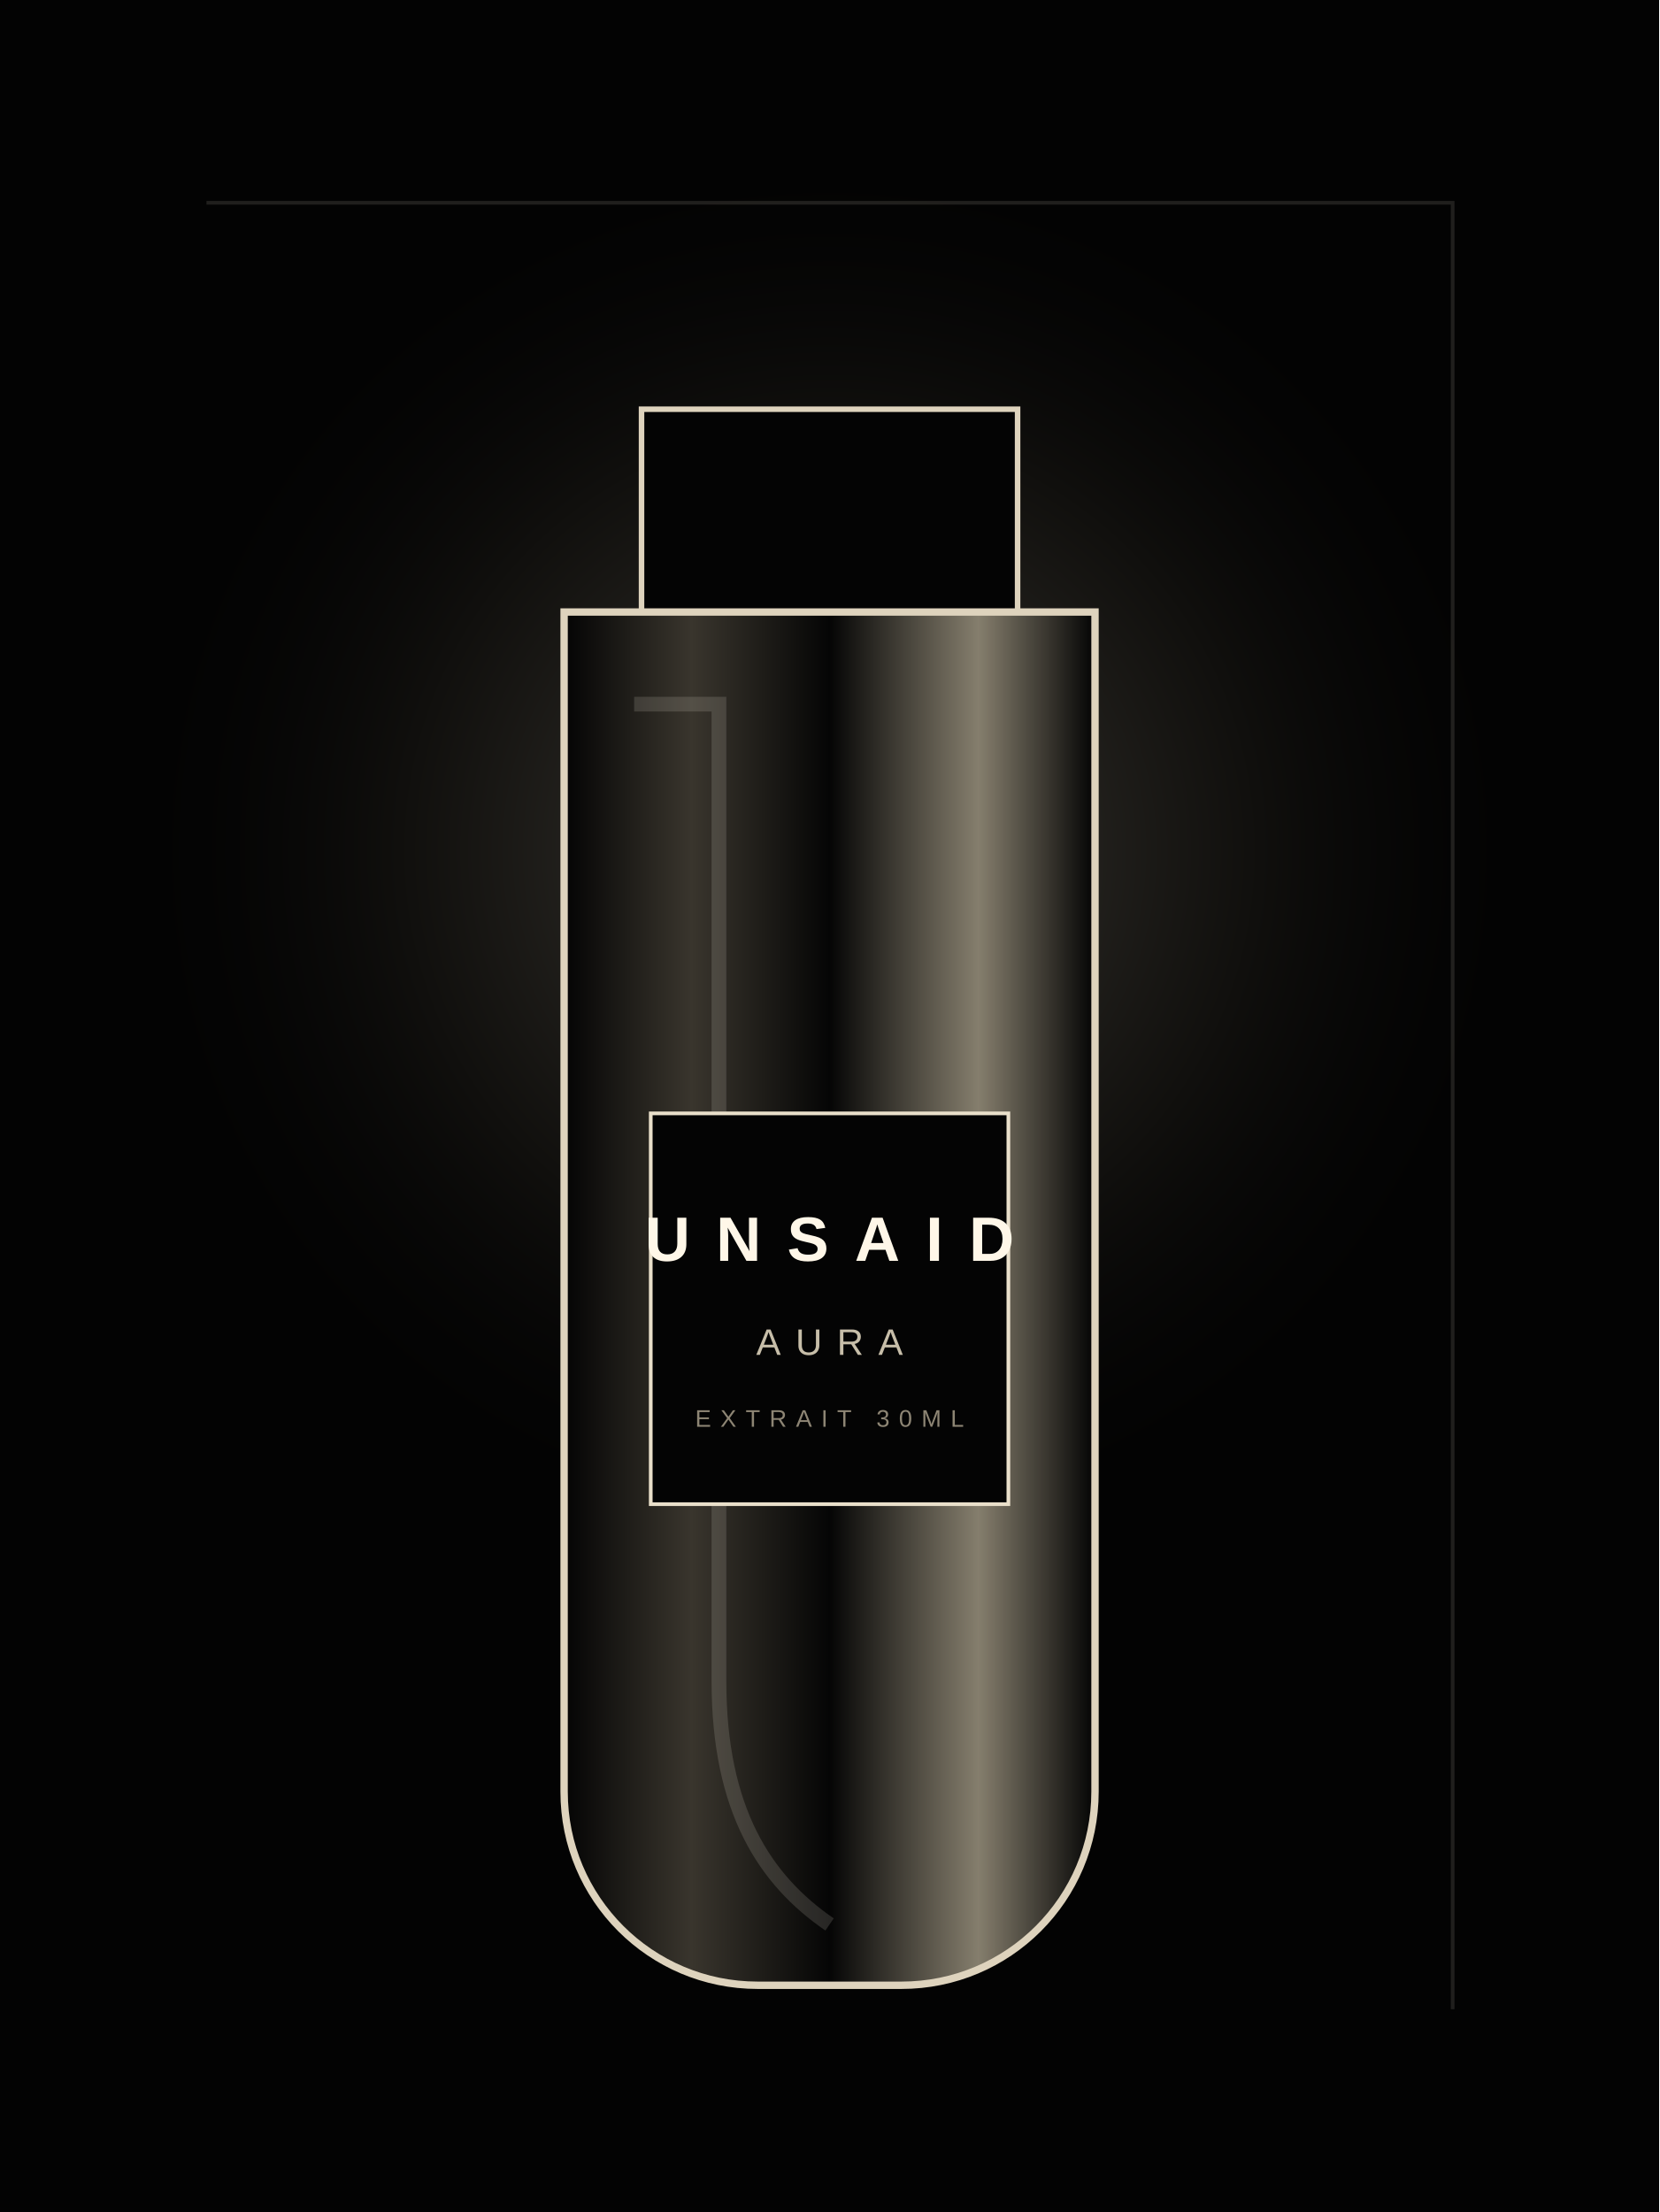
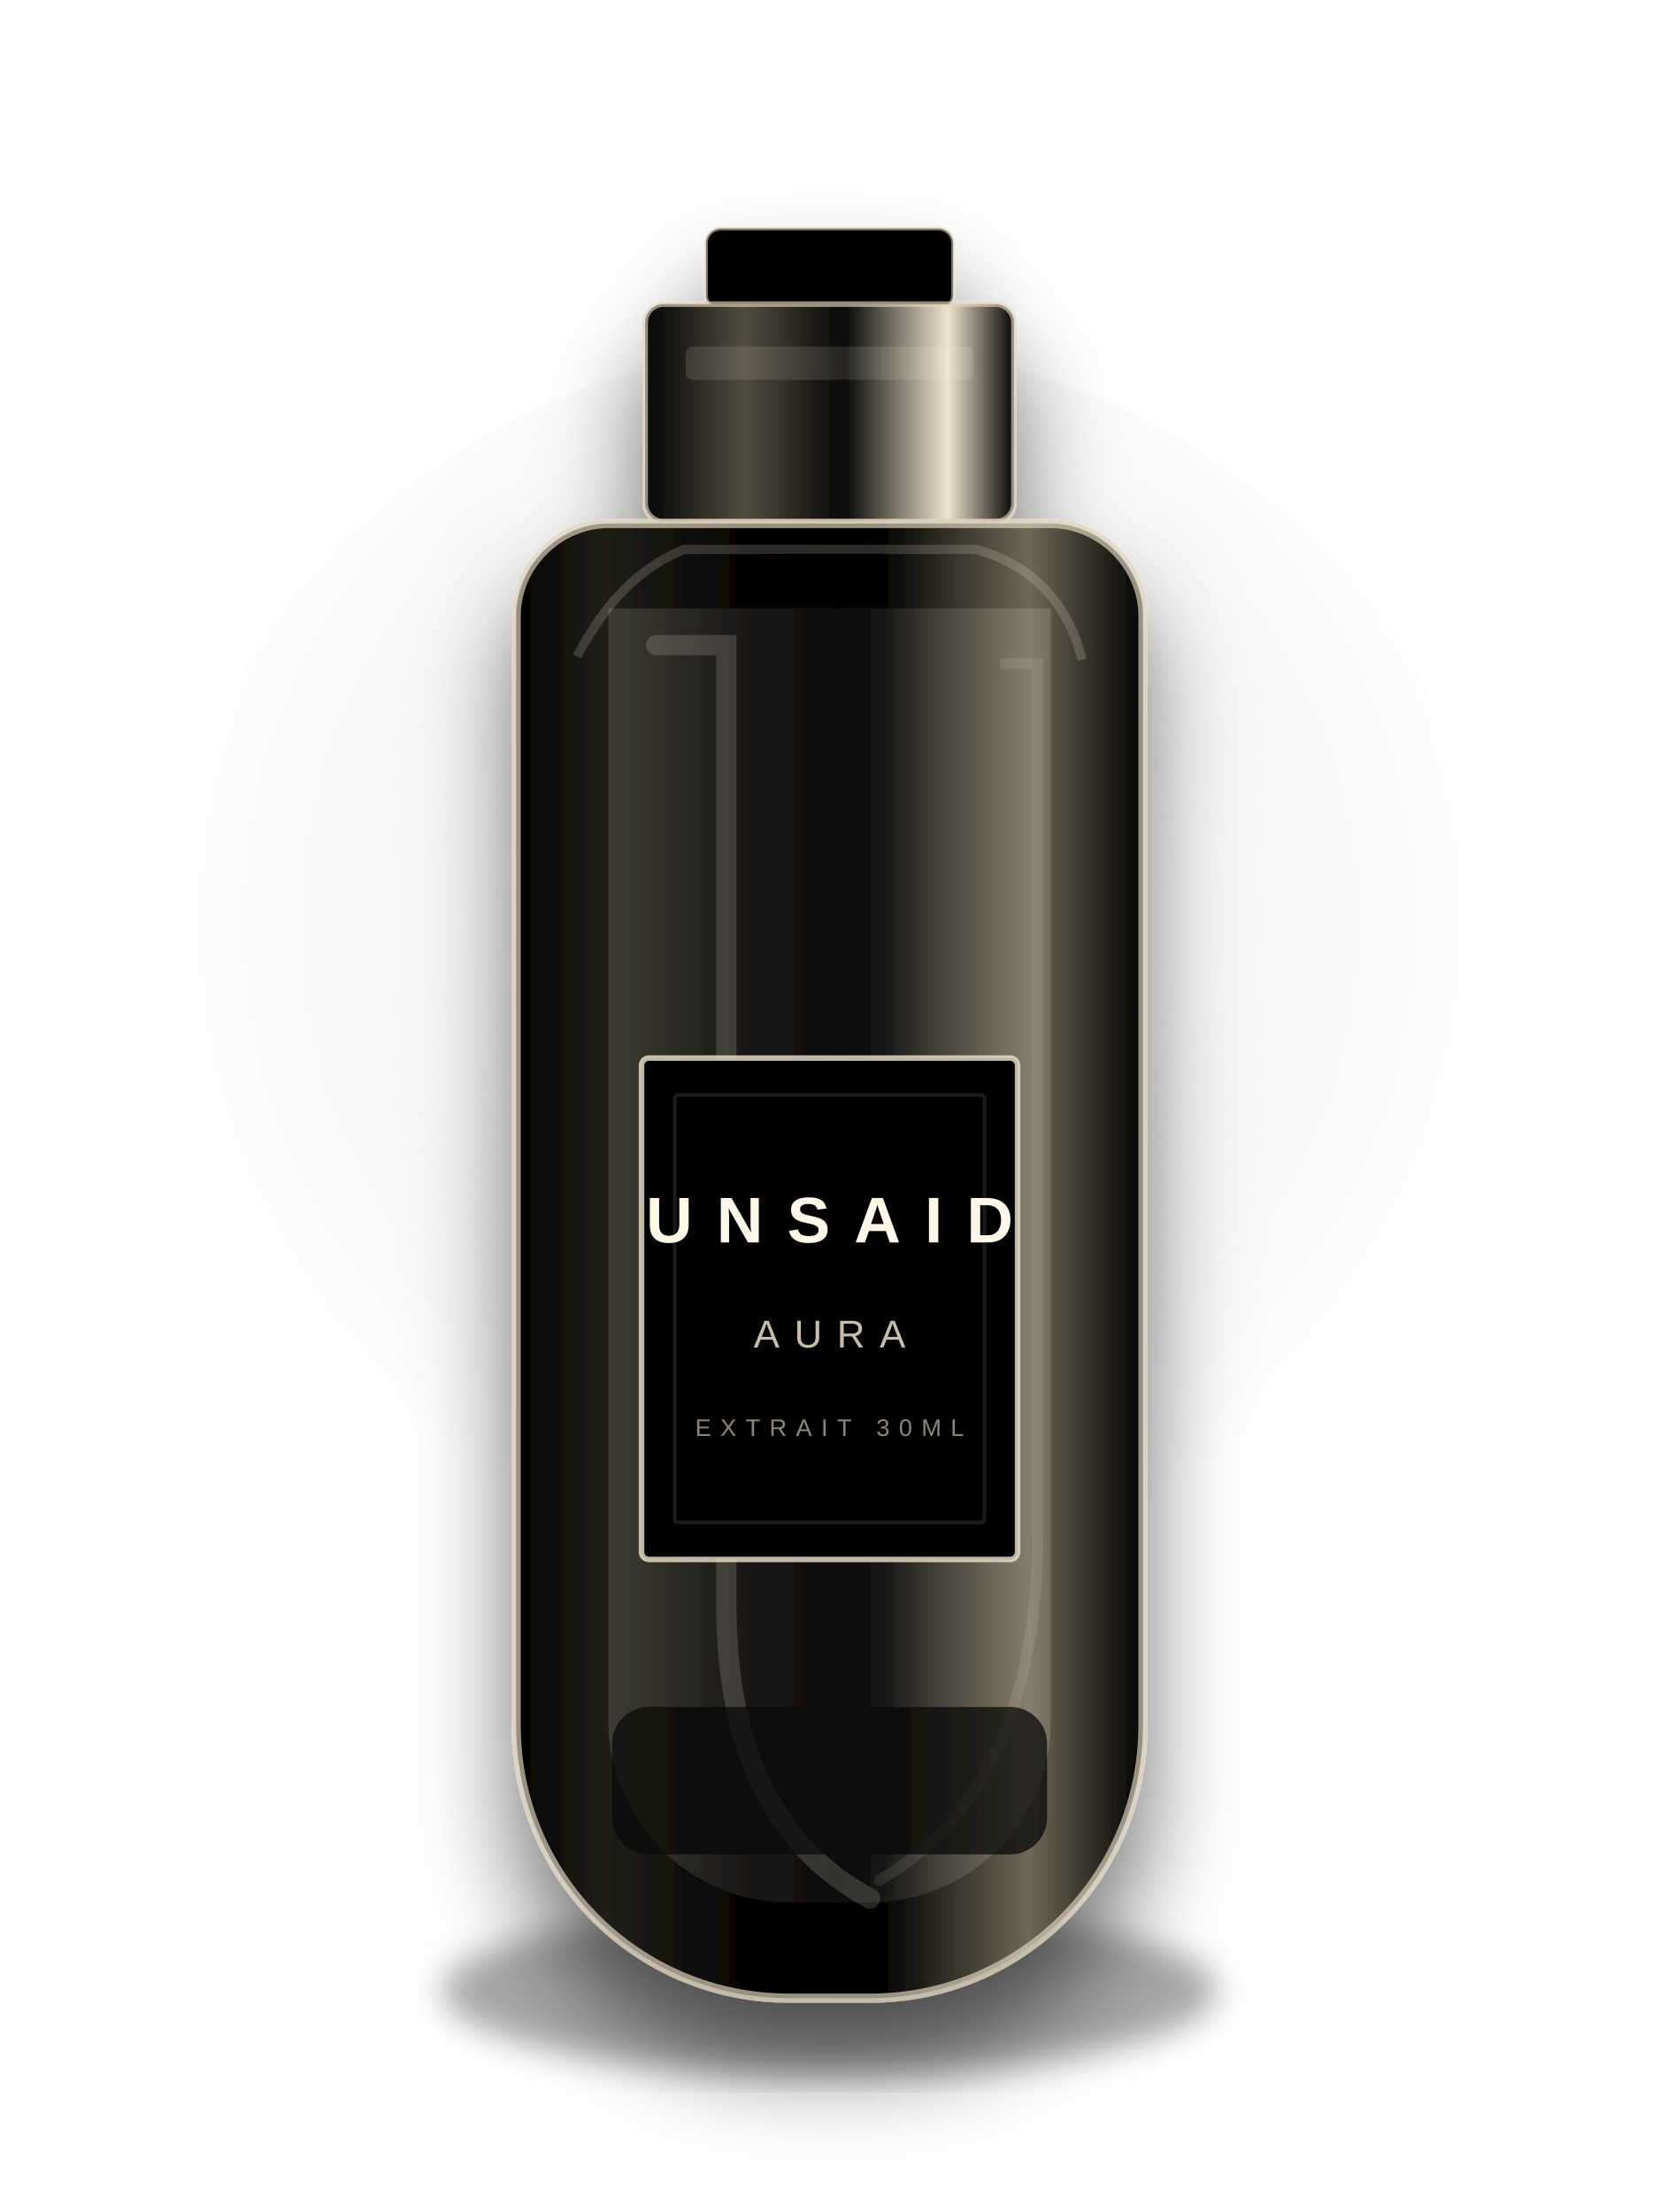
<svg xmlns="http://www.w3.org/2000/svg" viewBox="0 0 900 1200" role="img" aria-labelledby="title desc">
  <defs>
-     <radialGradient id="light" cx="50%" cy="44%" r="48%">
-       <stop offset="0" stop-color="#f2eadb" stop-opacity="0.26" />
-       <stop offset="0.58" stop-color="#b6a98d" stop-opacity="0.08" />
+     <linearGradient id="glass" x1="0" x2="1">
+       <stop offset="0" stop-color="#020202" />
+       <stop offset="0.14" stop-color="#211f19" />
+       <stop offset="0.36" stop-color="#050403" />
+       <stop offset="0.58" stop-color="#000" />
+       <stop offset="0.82" stop-color="#6f6857" />
+       <stop offset="1" stop-color="#030303" />
+     </linearGradient>
+     <linearGradient id="edge" x1="0" x2="1">
+       <stop offset="0" stop-color="#fff6e6" stop-opacity="0.15" />
+       <stop offset="0.52" stop-color="#fff" stop-opacity="0.05" />
+       <stop offset="1" stop-color="#d6cbb4" stop-opacity="0.24" />
+     </linearGradient>
+     <linearGradient id="cap" x1="0" x2="1">
+       <stop offset="0" stop-color="#040404" />
+       <stop offset="0.27" stop-color="#514c40" />
+       <stop offset="0.54" stop-color="#070707" />
+       <stop offset="0.82" stop-color="#efe4cc" />
+       <stop offset="1" stop-color="#040404" />
+     </linearGradient>
+     <radialGradient id="shine" cx="50%" cy="42%" r="48%">
+       <stop offset="0" stop-color="#fff6e6" stop-opacity="0.26" />
+       <stop offset="0.5" stop-color="#d6cbb4" stop-opacity="0.09" />
      <stop offset="1" stop-color="#000" stop-opacity="0" />
    </radialGradient>
-     <linearGradient id="glass" x1="0" x2="1">
-       <stop offset="0" stop-color="#040404" />
-       <stop offset="0.24" stop-color="#39352d" />
-       <stop offset="0.5" stop-color="#050505" />
-       <stop offset="0.78" stop-color="#857e6d" />
-       <stop offset="1" stop-color="#030303" />
-     </linearGradient>
+     <filter id="softShadow" x="-30%" y="-30%" width="160%" height="170%">
+       <feDropShadow dx="0" dy="34" stdDeviation="26" flood-color="#000" flood-opacity="0.55" />
+     </filter>
+     <filter id="blur">
+       <feGaussianBlur stdDeviation="9" />
+     </filter>
  </defs>
-   <rect width="900" height="1200" fill="#030303" />
-   <circle cx="450" cy="510" r="408" fill="url(#light)" />
-   <path d="M112 110h676v980" fill="none" stroke="#f2eadb" stroke-opacity="0.12" stroke-width="2" />
-   <path d="M348 222h204v116H348z" fill="#040404" stroke="#ded3bd" stroke-width="3" />
-   <path d="M306 332h288v640c0 58-47 105-105 105h-78c-58 0-105-47-105-105V332z" fill="url(#glass)" stroke="#ded3bd" stroke-width="4" />
-   <path d="M344 382h46v530c0 70 25 108 60 132" fill="none" stroke="#fff6e6" stroke-opacity="0.14" stroke-width="8" />
-   <rect x="353" y="604" width="194" height="212" fill="#040404" stroke="#e9dfca" stroke-width="2" />
-   <text x="450" y="684" fill="#fff7e8" font-family="Arial, Helvetica, sans-serif" font-size="34" font-weight="700" text-anchor="middle" letter-spacing="14">UNSAID</text>
-   <text x="450" y="735" fill="#c7bea9" font-family="Arial, Helvetica, sans-serif" font-size="20" text-anchor="middle" letter-spacing="8">AURA</text>
-   <text x="450" y="774" fill="#8d8574" font-family="Arial, Helvetica, sans-serif" font-size="13" text-anchor="middle" letter-spacing="5">EXTRAIT 30ML</text>
+   <ellipse cx="450" cy="1080" rx="210" ry="46" fill="#000" opacity="0.34" filter="url(#blur)" />
+   <circle cx="450" cy="560" r="374" fill="url(#shine)" />
+   <g filter="url(#softShadow)">
+     <rect x="383" y="124" width="134" height="44" rx="8" fill="#040404" stroke="#ded3bd" stroke-opacity="0.54" stroke-width="2" />
+     <rect x="350" y="165" width="200" height="118" rx="10" fill="url(#cap)" stroke="#ded3bd" stroke-opacity="0.66" stroke-width="3" />
+     <rect x="372" y="188" width="156" height="18" rx="4" fill="#fff6e6" opacity="0.12" />
+     <path d="M330 284h240c27 0 50 23 50 50v602c0 82-66 148-148 148h-44c-82 0-148-66-148-148V334c0-27 23-50 50-50z" fill="url(#glass)" stroke="#ded3bd" stroke-opacity="0.68" stroke-width="5" />
+     <path d="M313 356c16-30 34-48 58-58h158c30 8 50 28 58 60" fill="none" stroke="#fff6e6" stroke-opacity="0.17" stroke-width="5" />
+     <path d="M330 330v604c0 54 44 98 98 98h44c54 0 98-44 98-98V330" fill="url(#edge)" opacity="0.9" />
+     <path d="M356 350h38v520c0 82 28 133 78 160" fill="none" stroke="#fff6e6" stroke-opacity="0.16" stroke-width="11" stroke-linecap="round" />
+     <path d="M545 360h18v470c0 95-30 158-86 190" fill="none" stroke="#fff6e6" stroke-opacity="0.10" stroke-width="6" stroke-linecap="round" />
+     <rect x="332" y="926" width="236" height="80" rx="20" fill="#070706" opacity="0.72" />
+     <rect x="348" y="574" width="204" height="272" rx="4" fill="#040404" stroke="#e9dfca" stroke-opacity="0.82" stroke-width="3" />
+     <rect x="366" y="594" width="168" height="232" rx="2" fill="none" stroke="#fff6e6" stroke-opacity="0.09" stroke-width="2" />
+     <text x="450" y="674" fill="#fff7e8" font-family="Arial, Helvetica, sans-serif" font-size="35" font-weight="700" text-anchor="middle" letter-spacing="13">UNSAID</text>
+     <text x="450" y="731" fill="#c7bea9" font-family="Arial, Helvetica, sans-serif" font-size="21" text-anchor="middle" letter-spacing="8">AURA</text>
+     <text x="450" y="779" fill="#8d8574" font-family="Arial, Helvetica, sans-serif" font-size="13" text-anchor="middle" letter-spacing="5">EXTRAIT 30ML</text>
+   </g>
</svg>
